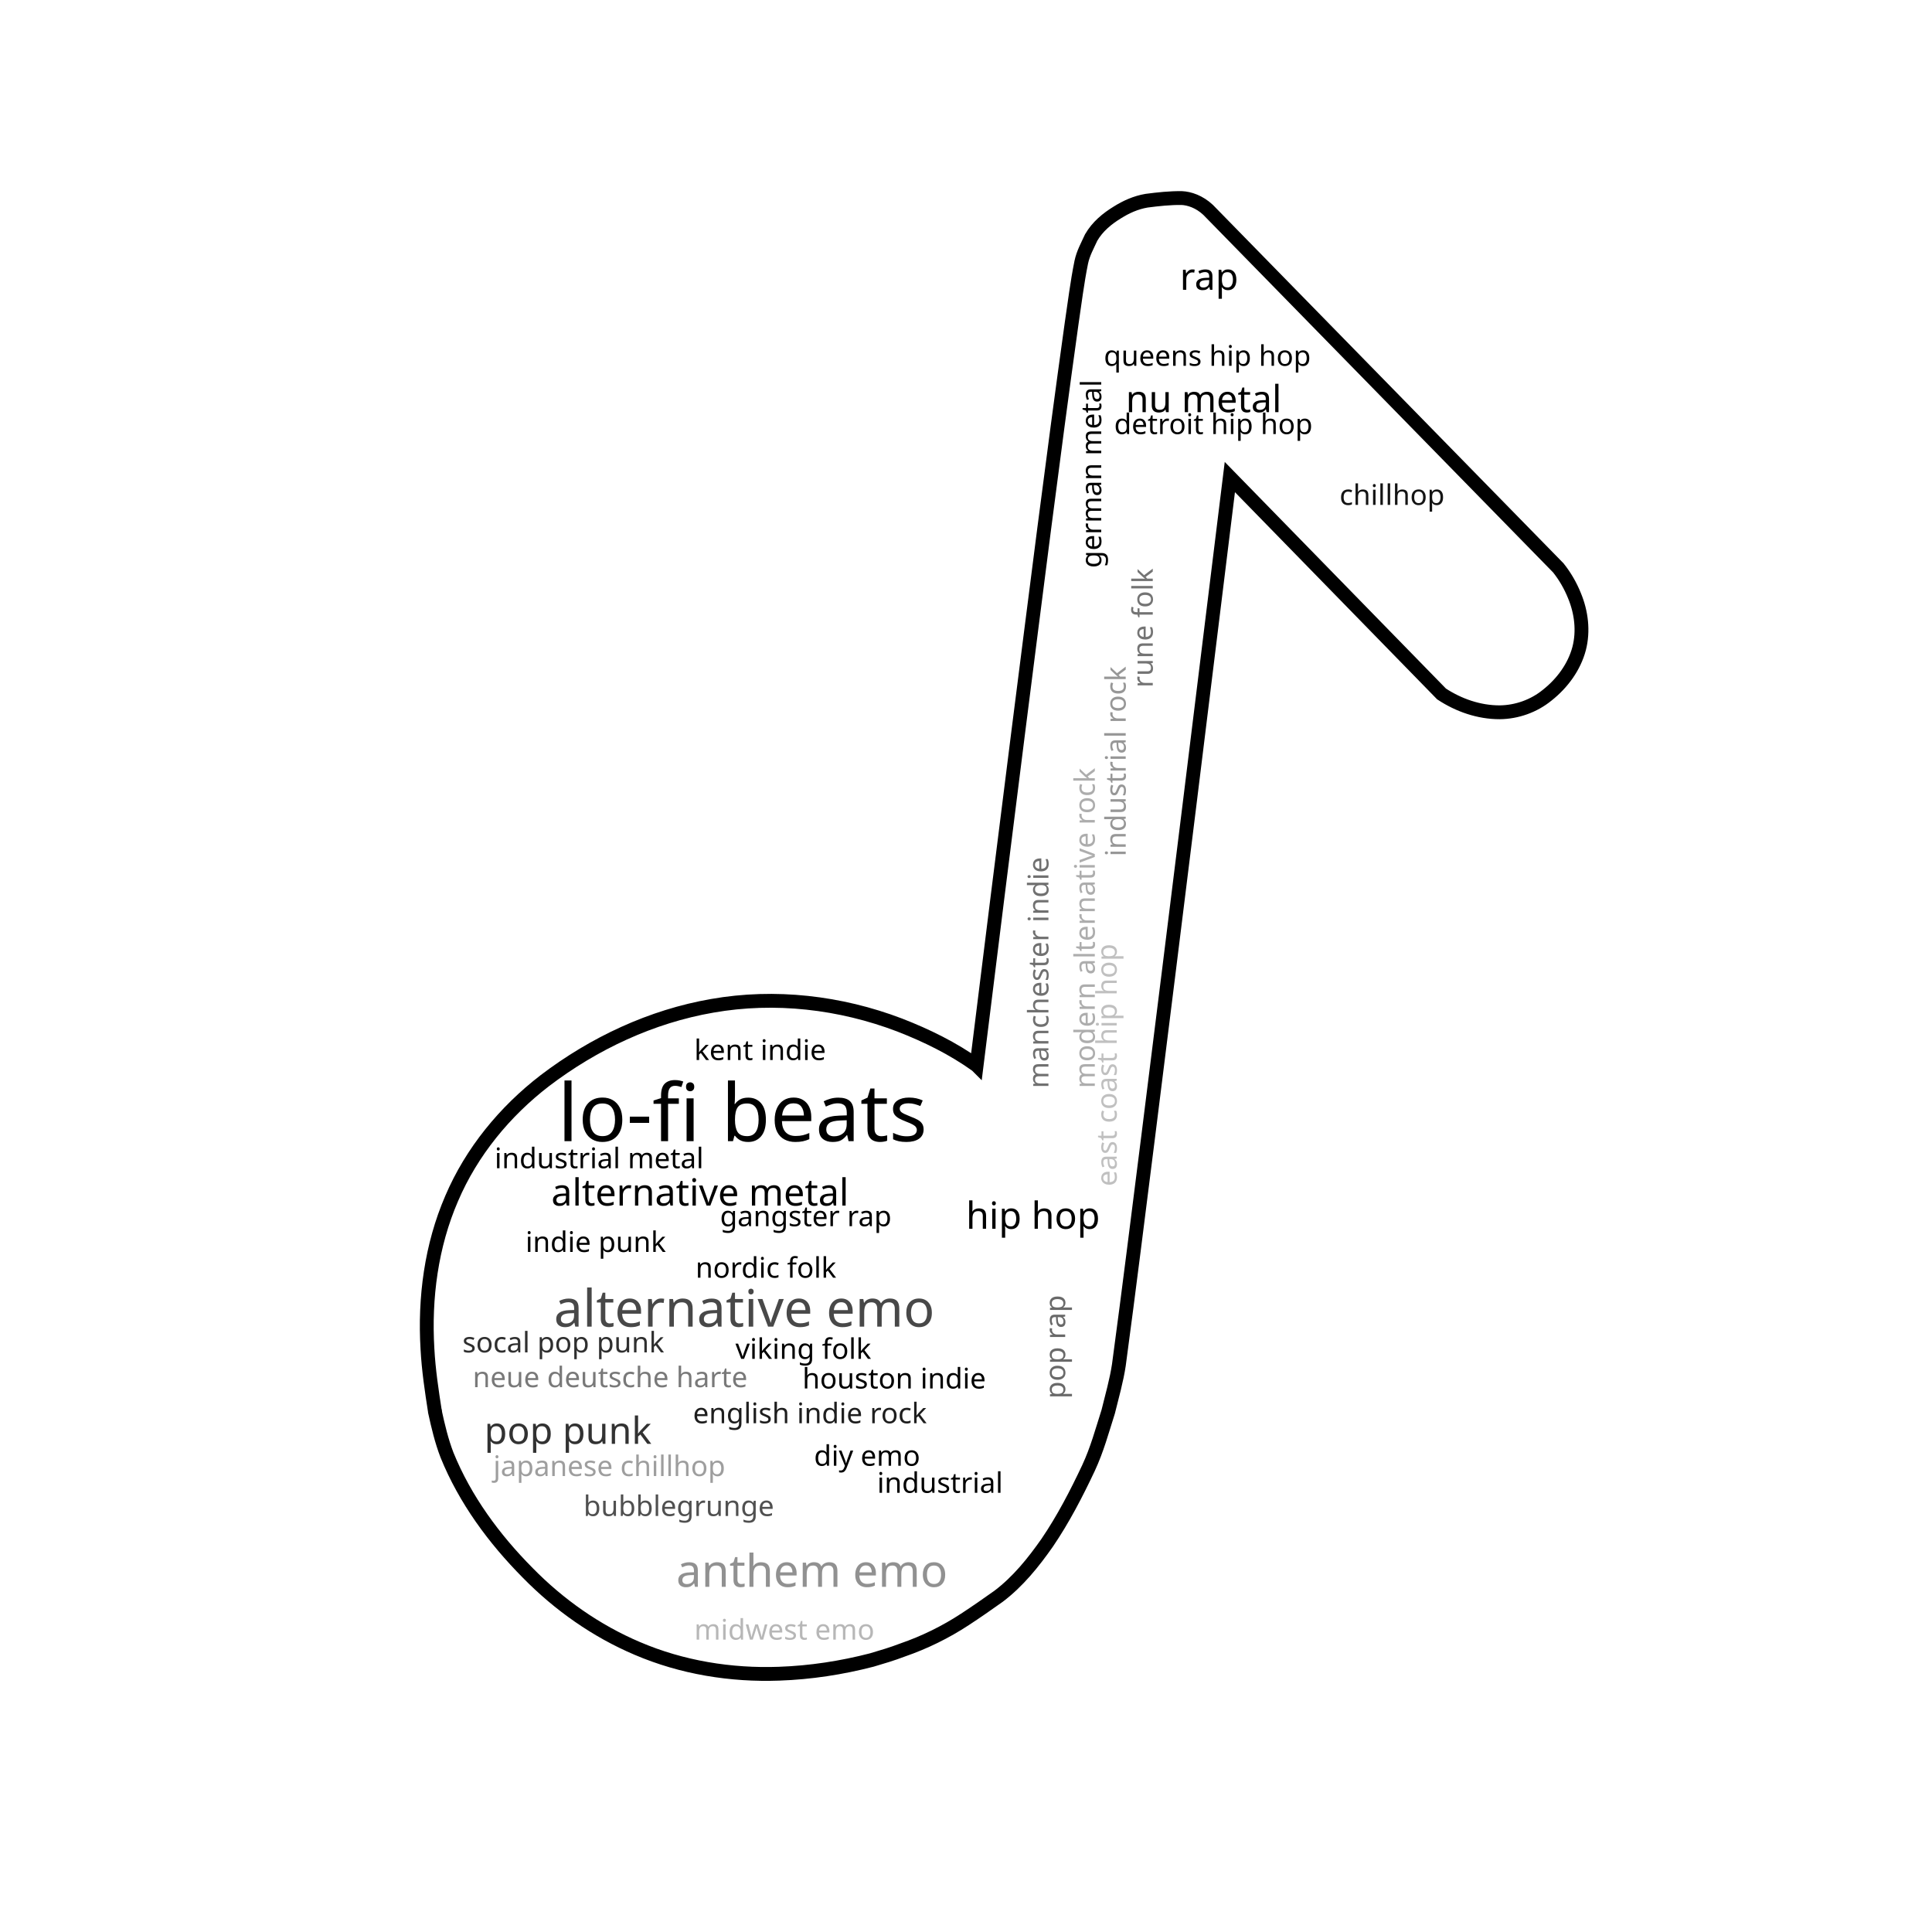
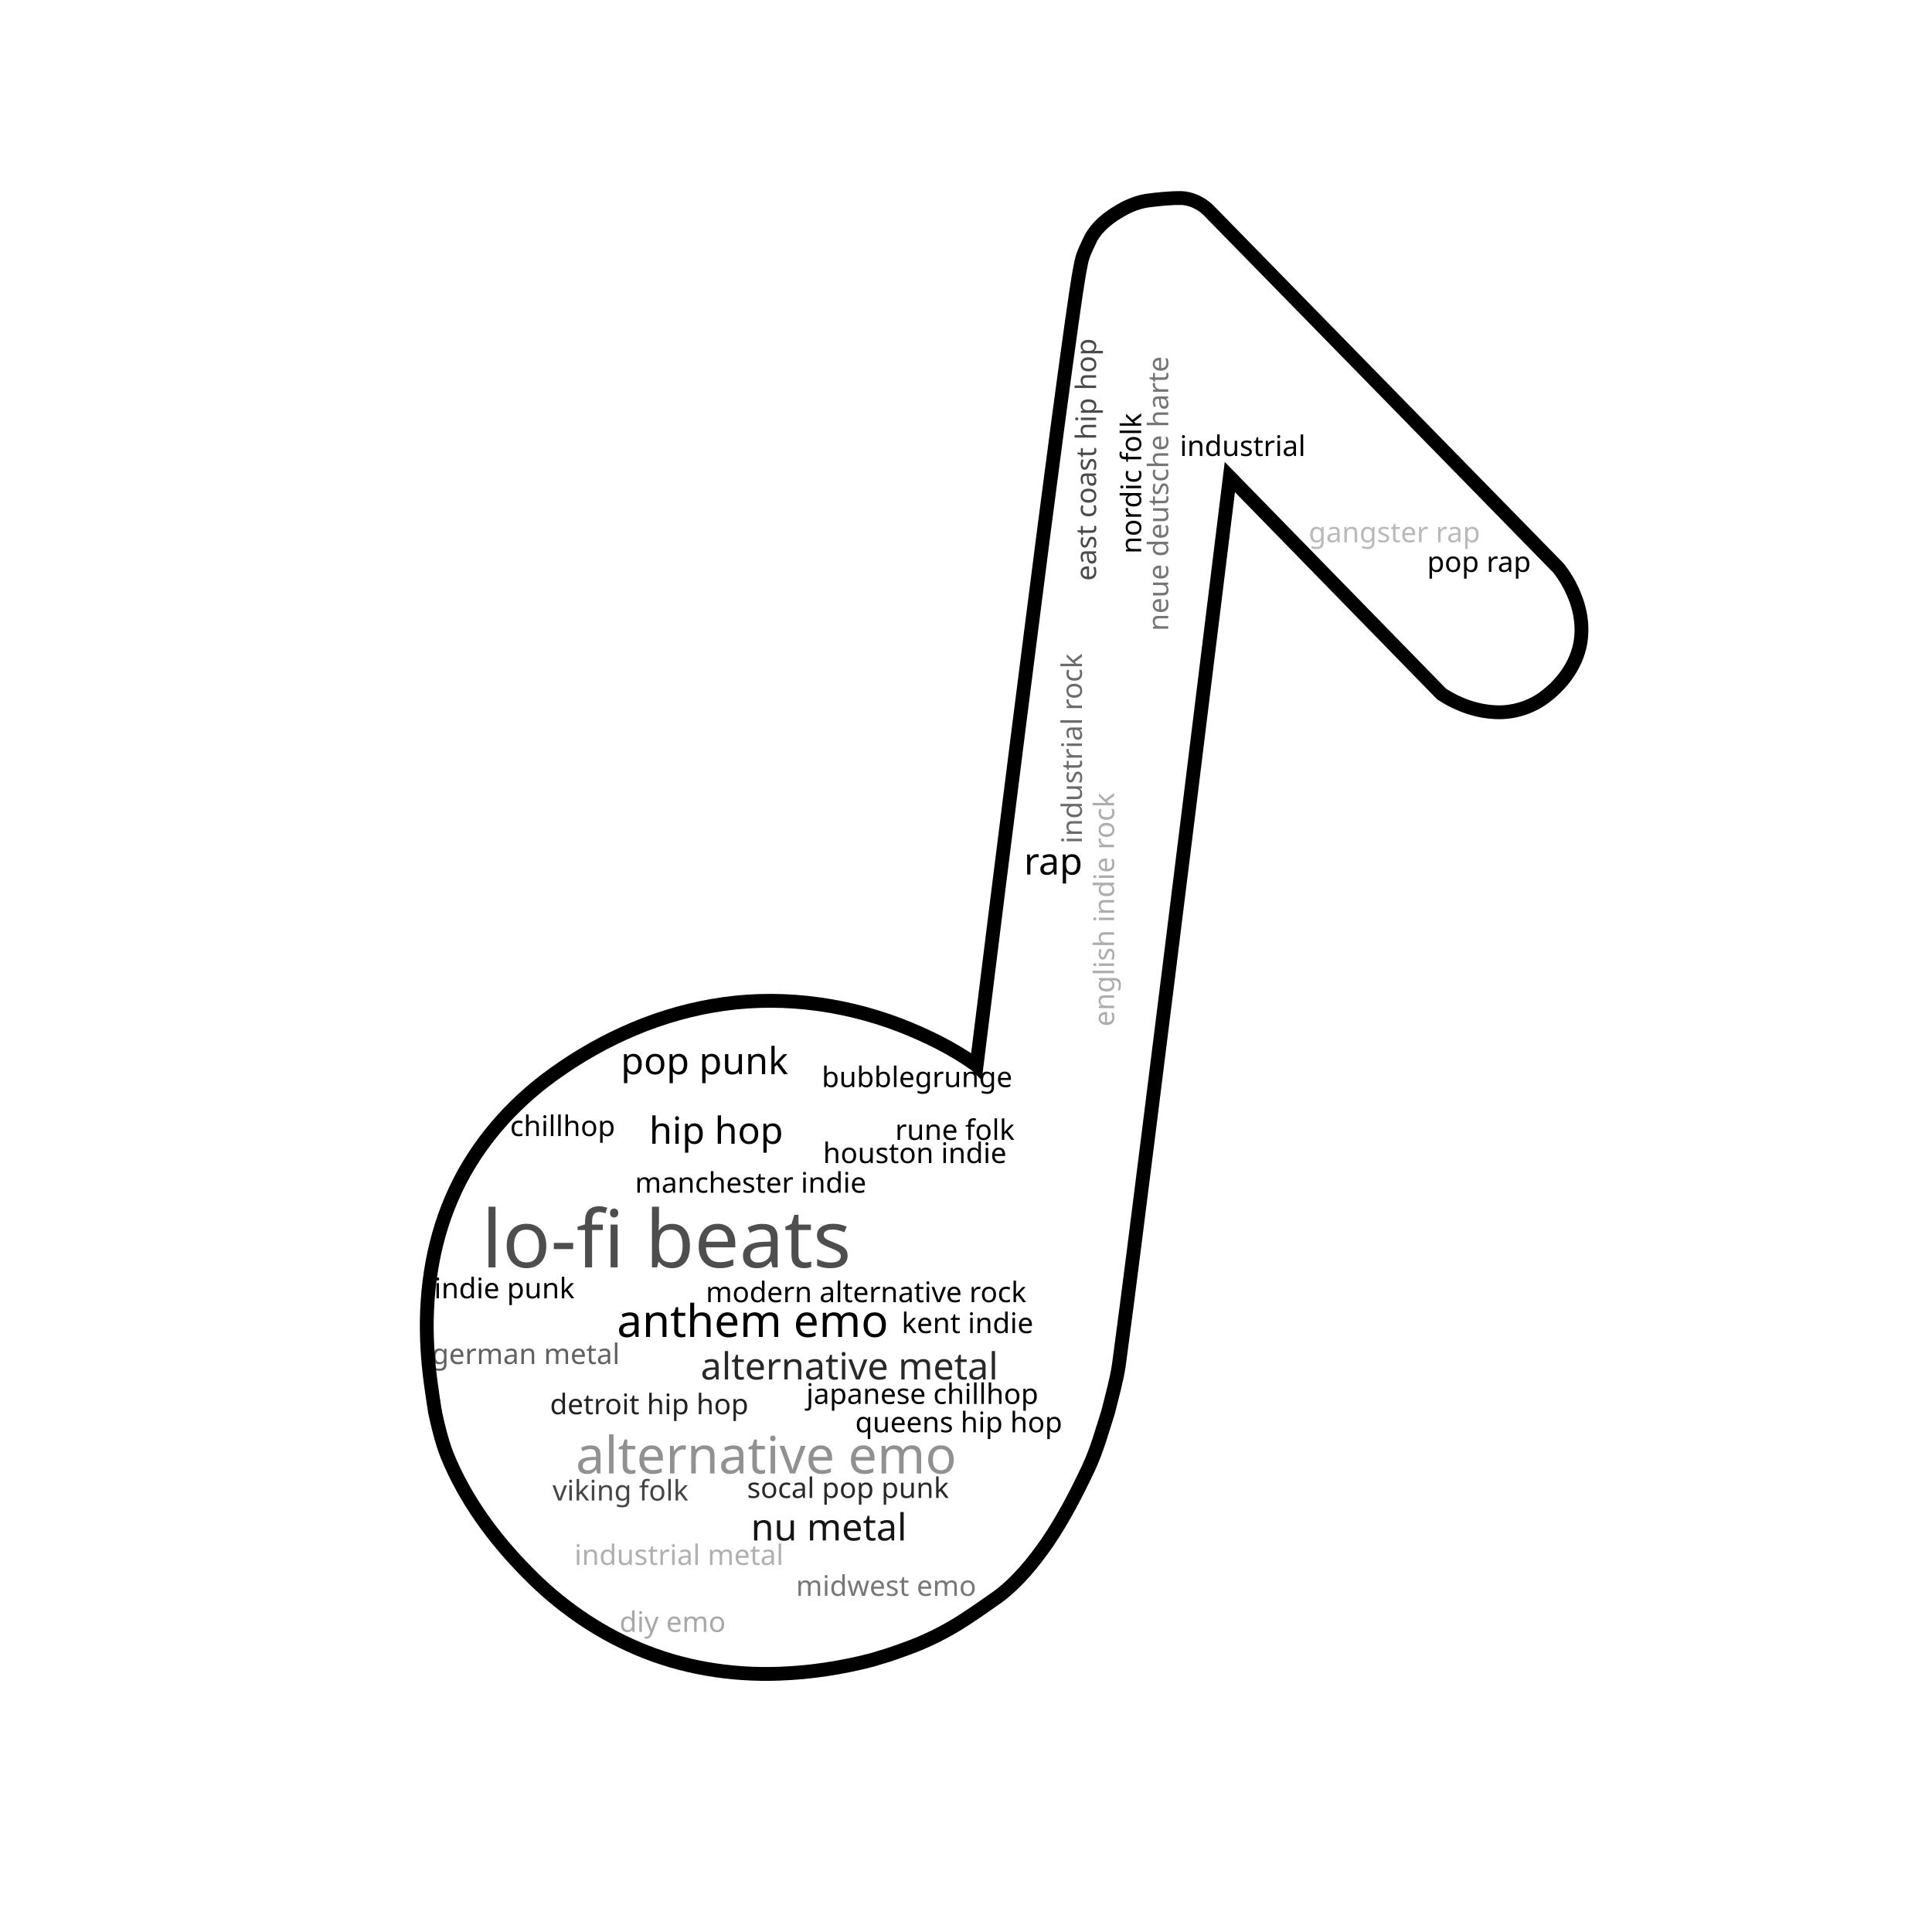
<svg xmlns="http://www.w3.org/2000/svg" width="1500" height="1500" viewBox="0 0 1500 1500" version="1.1" id="svg1062">
  <style>text{font-family:'Droid Sans Mono';font-weight:normal;font-style:normal;}</style>
  <rect width="100%" height="100%" style="fill:white" />
-   <text transform="translate(433,886)" font-size="62" style="fill:rgb(0, 0, 0)">lo-fi beats</text>
-   <text transform="translate(430,1030)" font-size="40" style="fill:rgb(72, 72, 72)">alternative emo</text>
-   <text transform="translate(525,1232)" font-size="35" style="fill:rgb(145, 145, 145)">anthem emo</text>
-   <text transform="translate(376,1121)" font-size="29" style="fill:rgb(50, 50, 50)">pop punk</text>
-   <text transform="translate(750,954)" font-size="29" style="fill:rgb(0, 0, 0)">hip hop</text>
-   <text transform="translate(916,225)" font-size="29" style="fill:rgb(0, 0, 0)">rap</text>
-   <text transform="translate(428,936)" font-size="29" style="fill:rgb(0, 0, 0)">alternative metal</text>
-   <text transform="translate(874,320)" font-size="29" style="fill:rgb(0, 0, 0)">nu metal</text>
-   <text transform="translate(453,1177)" font-size="22" style="fill:rgb(80, 80, 80)">bubblegrunge</text>
-   <text transform="translate(632,1138)" font-size="22" style="fill:rgb(0, 0, 0)">diy emo</text>
-   <text transform="translate(408,972)" font-size="22" style="fill:rgb(0, 0, 0)">indie punk</text>
-   <text transform="translate(540,992)" font-size="22" style="fill:rgb(0, 0, 0)">nordic folk</text>
-   <text transform="translate(895,534) rotate(-90)" font-size="22" style="fill:rgb(116, 116, 116)">rune folk</text>
-   <text transform="translate(571,1055)" font-size="22" style="fill:rgb(0, 0, 0)">viking folk</text>
-   <text transform="translate(538,1105)" font-size="22" style="fill:rgb(30, 30, 30)">english indie rock</text>
-   <text transform="translate(814,845) rotate(-90)" font-size="22" style="fill:rgb(112, 112, 112)">manchester indie</text>
-   <text transform="translate(865,337)" font-size="22" style="fill:rgb(0, 0, 0)">detroit hip hop</text>
-   <text transform="translate(623,1078)" font-size="22" style="fill:rgb(0, 0, 0)">houston indie</text>
-   <text transform="translate(539,1273)" font-size="22" style="fill:rgb(183, 183, 183)">midwest emo</text>
-   <text transform="translate(359,1050)" font-size="22" style="fill:rgb(47, 47, 47)">socal pop punk</text>
-   <text transform="translate(539,823)" font-size="22" style="fill:rgb(0, 0, 0)">kent indie</text>
-   <text transform="translate(850,845) rotate(-90)" font-size="22" style="fill:rgb(173, 173, 173)">modern alternative rock</text>
-   <text transform="translate(855,441) rotate(-90)" font-size="22" style="fill:rgb(0, 0, 0)">german metal</text>
-   <text transform="translate(681,1159)" font-size="22" style="fill:rgb(0, 0, 0)">industrial</text>
-   <text transform="translate(384,907)" font-size="22" style="fill:rgb(0, 0, 0)">industrial metal</text>
-   <text transform="translate(874,665) rotate(-90)" font-size="22" style="fill:rgb(151, 151, 151)">industrial rock</text>
-   <text transform="translate(367,1077)" font-size="22" style="fill:rgb(121, 121, 121)">neue deutsche harte</text>
-   <text transform="translate(383,1146)" font-size="22" style="fill:rgb(158, 158, 158)">japanese chillhop</text>
-   <text transform="translate(1040,392)" font-size="22" style="fill:rgb(20, 20, 20)">chillhop</text>
-   <text transform="translate(867,921) rotate(-90)" font-size="22" style="fill:rgb(192, 192, 192)">east coast hip hop</text>
-   <text transform="translate(559,952)" font-size="22" style="fill:rgb(0, 0, 0)">gangster rap</text>
-   <text transform="translate(827,1086) rotate(-90)" font-size="22" style="fill:rgb(105, 105, 105)">pop rap</text>
-   <text transform="translate(857,284)" font-size="22" style="fill:rgb(0, 0, 0)">queens hip hop</text>
+   <text transform="translate(374,984)" font-size="62" style="fill:rgb(78, 78, 78)">lo-fi beats</text>
+   <text transform="translate(447,1144)" font-size="40" style="fill:rgb(145, 145, 145)">alternative emo</text>
+   <text transform="translate(479,1038)" font-size="35" style="fill:rgb(0, 0, 0)">anthem emo</text>
+   <text transform="translate(482,834)" font-size="29" style="fill:rgb(0, 0, 0)">pop punk</text>
+   <text transform="translate(504,888)" font-size="29" style="fill:rgb(0, 0, 0)">hip hop</text>
+   <text transform="translate(795,679)" font-size="29" style="fill:rgb(0, 0, 0)">rap</text>
+   <text transform="translate(544,1071)" font-size="29" style="fill:rgb(40, 40, 40)">alternative metal</text>
+   <text transform="translate(583,1196)" font-size="29" style="fill:rgb(21, 21, 21)">nu metal</text>
+   <text transform="translate(638,844)" font-size="22" style="fill:rgb(0, 0, 0)">bubblegrunge</text>
+   <text transform="translate(481,1267)" font-size="22" style="fill:rgb(168, 168, 168)">diy emo</text>
+   <text transform="translate(337,1008)" font-size="22" style="fill:rgb(1, 1, 1)">indie punk</text>
+   <text transform="translate(886,430) rotate(-90)" font-size="22" style="fill:rgb(0, 0, 0)">nordic folk</text>
+   <text transform="translate(695,885)" font-size="22" style="fill:rgb(0, 0, 0)">rune folk</text>
+   <text transform="translate(429,1165)" font-size="22" style="fill:rgb(69, 69, 69)">viking folk</text>
+   <text transform="translate(865,797) rotate(-90)" font-size="22" style="fill:rgb(173, 173, 173)">english indie rock</text>
+   <text transform="translate(493,926)" font-size="22" style="fill:rgb(0, 0, 0)">manchester indie</text>
+   <text transform="translate(427,1098)" font-size="22" style="fill:rgb(34, 34, 34)">detroit hip hop</text>
+   <text transform="translate(639,903)" font-size="22" style="fill:rgb(0, 0, 0)">houston indie</text>
+   <text transform="translate(618,1239)" font-size="22" style="fill:rgb(119, 119, 119)">midwest emo</text>
+   <text transform="translate(580,1163)" font-size="22" style="fill:rgb(41, 41, 41)">socal pop punk</text>
+   <text transform="translate(700,1035)" font-size="22" style="fill:rgb(0, 0, 0)">kent indie</text>
+   <text transform="translate(548,1011)" font-size="22" style="fill:rgb(0, 0, 0)">modern alternative rock</text>
+   <text transform="translate(335,1059)" font-size="22" style="fill:rgb(97, 97, 97)">german metal</text>
+   <text transform="translate(916,354)" font-size="22" style="fill:rgb(0, 0, 0)">industrial</text>
+   <text transform="translate(446,1215)" font-size="22" style="fill:rgb(176, 176, 176)">industrial metal</text>
+   <text transform="translate(840,655) rotate(-90)" font-size="22" style="fill:rgb(107, 107, 107)">industrial rock</text>
+   <text transform="translate(907,490) rotate(-90)" font-size="22" style="fill:rgb(117, 117, 117)">neue deutsche harte</text>
+   <text transform="translate(626,1090)" font-size="22" style="fill:rgb(0, 0, 0)">japanese chillhop</text>
+   <text transform="translate(396,882)" font-size="22" style="fill:rgb(0, 0, 0)">chillhop</text>
+   <text transform="translate(851,451) rotate(-90)" font-size="22" style="fill:rgb(74, 74, 74)">east coast hip hop</text>
+   <text transform="translate(1016,421)" font-size="22" style="fill:rgb(185, 185, 185)">gangster rap</text>
+   <text transform="translate(1108,444)" font-size="22" style="fill:rgb(0, 0, 0)">pop rap</text>
+   <text transform="translate(664,1112)" font-size="22" style="fill:rgb(0, 0, 0)">queens hip hop</text>
  <defs id="defs1056" />
  <g id="layer1">
    <path id="path1760" style="fill:none;stroke:#000000;stroke-width:10.737;stroke-linecap:butt;stroke-linejoin:miter;stroke-miterlimit:4;stroke-dasharray:none;stroke-opacity:1" d="m 758.232,827.143 c -18.344,-13.149 -38.765,-23.168 -59.76,-31.318 -46.061,-17.577 -96.838,-23.49 -145.511,-14.911 -47.287,8.194 -91.914,29.144 -129.988,58.132 -31.107,23.918 -56.87,55.259 -72.308,91.473 -15.824,36.591 -21.156,77.112 -18.793,116.732 0.864,16.437 3.338,32.738 5.867,48.982 0.426,1.095 -0.281,-2.474 -0.103,-0.408 2.492,11.46 5.206,22.938 9.429,33.903 14.028,34.568 36.566,65.126 62.722,91.492 24.23,24.729 53.087,45.053 84.993,58.605 34.605,14.819 72.603,21.006 110.141,19.634 24.296,-0.852 48.477,-4.546 71.998,-10.655 7.975,-2.343 15.943,-4.728 23.709,-7.702 17.093,-5.89 33.439,-13.905 48.556,-23.822 8.846,-5.783 17.52,-11.829 26.128,-17.957 15.02,-11.358 26.976,-26.195 37.71,-41.529 12.443,-18.285 22.638,-37.989 32.056,-57.966 6.728,-14.46 10.512,-28.657 15.358,-43.865 2.902,-11.732 6.481,-24.317 8.256,-36.247 8.003,-59.249 15.297,-118.591 22.832,-177.9 21.399,-170.439 42.401,-340.928 63.325,-511.426 l 164.35,168.384 c 13.309,8.776 29.074,14.261 45.104,14.244 13.381,-0.12 26.663,-4.858 37.022,-13.346 11.579,-9.185 20.902,-21.732 24.711,-36.14 3.524,-13.605 1.722,-28.2 -3.637,-41.081 -3.118,-7.749 -7.335,-15.063 -12.557,-21.586 L 937.959,162.936 c -6.804,-6.387 -14.632,-8.936 -20.499,-9.163 -9.126,-0.112 -18.234,0.882 -27.265,2.059 -8.4,1.414 -15.971,4.887 -22.599,9.045 -8.188,5.002 -15.539,11.129 -20.394,19.488 -3.011,6.612 -6.204,12.139 -7.712,19.253 -3.22,15.791 -5.12,31.809 -7.515,47.737 -14.795,105.995 -28.049,212.196 -41.579,318.357 -10.841,85.796 -21.554,171.608 -32.163,257.432 z" />
  </g>
</svg>
